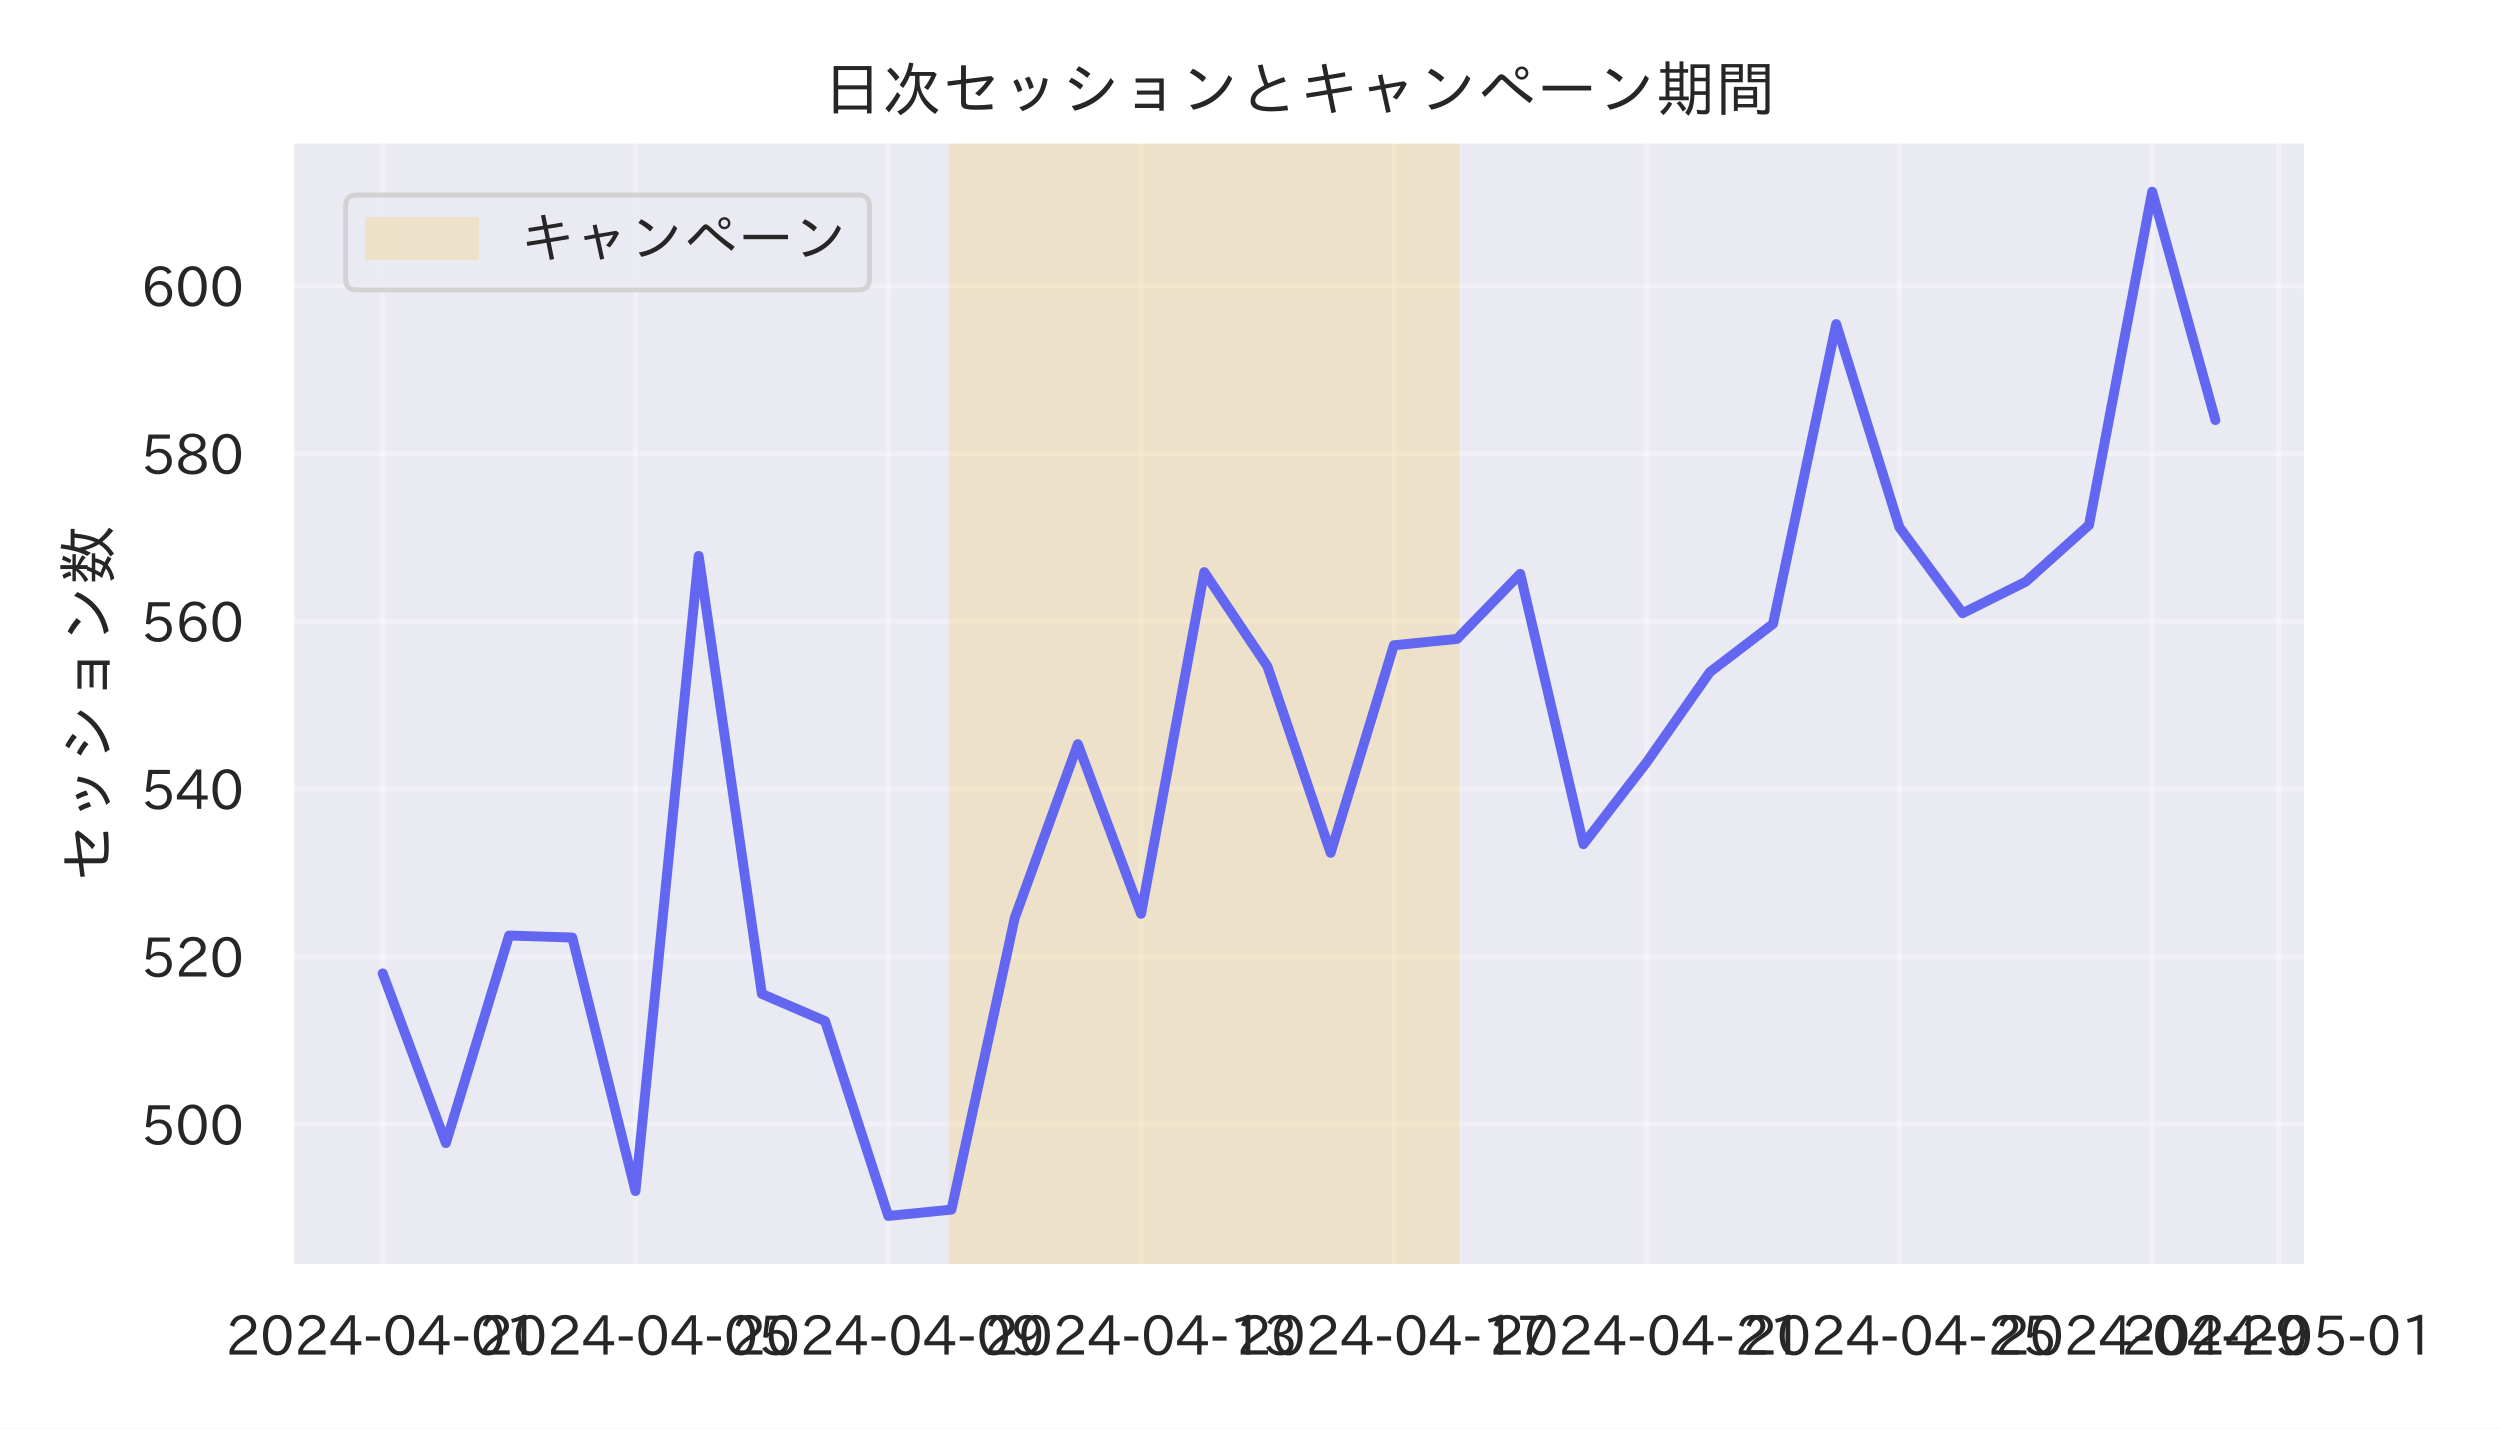
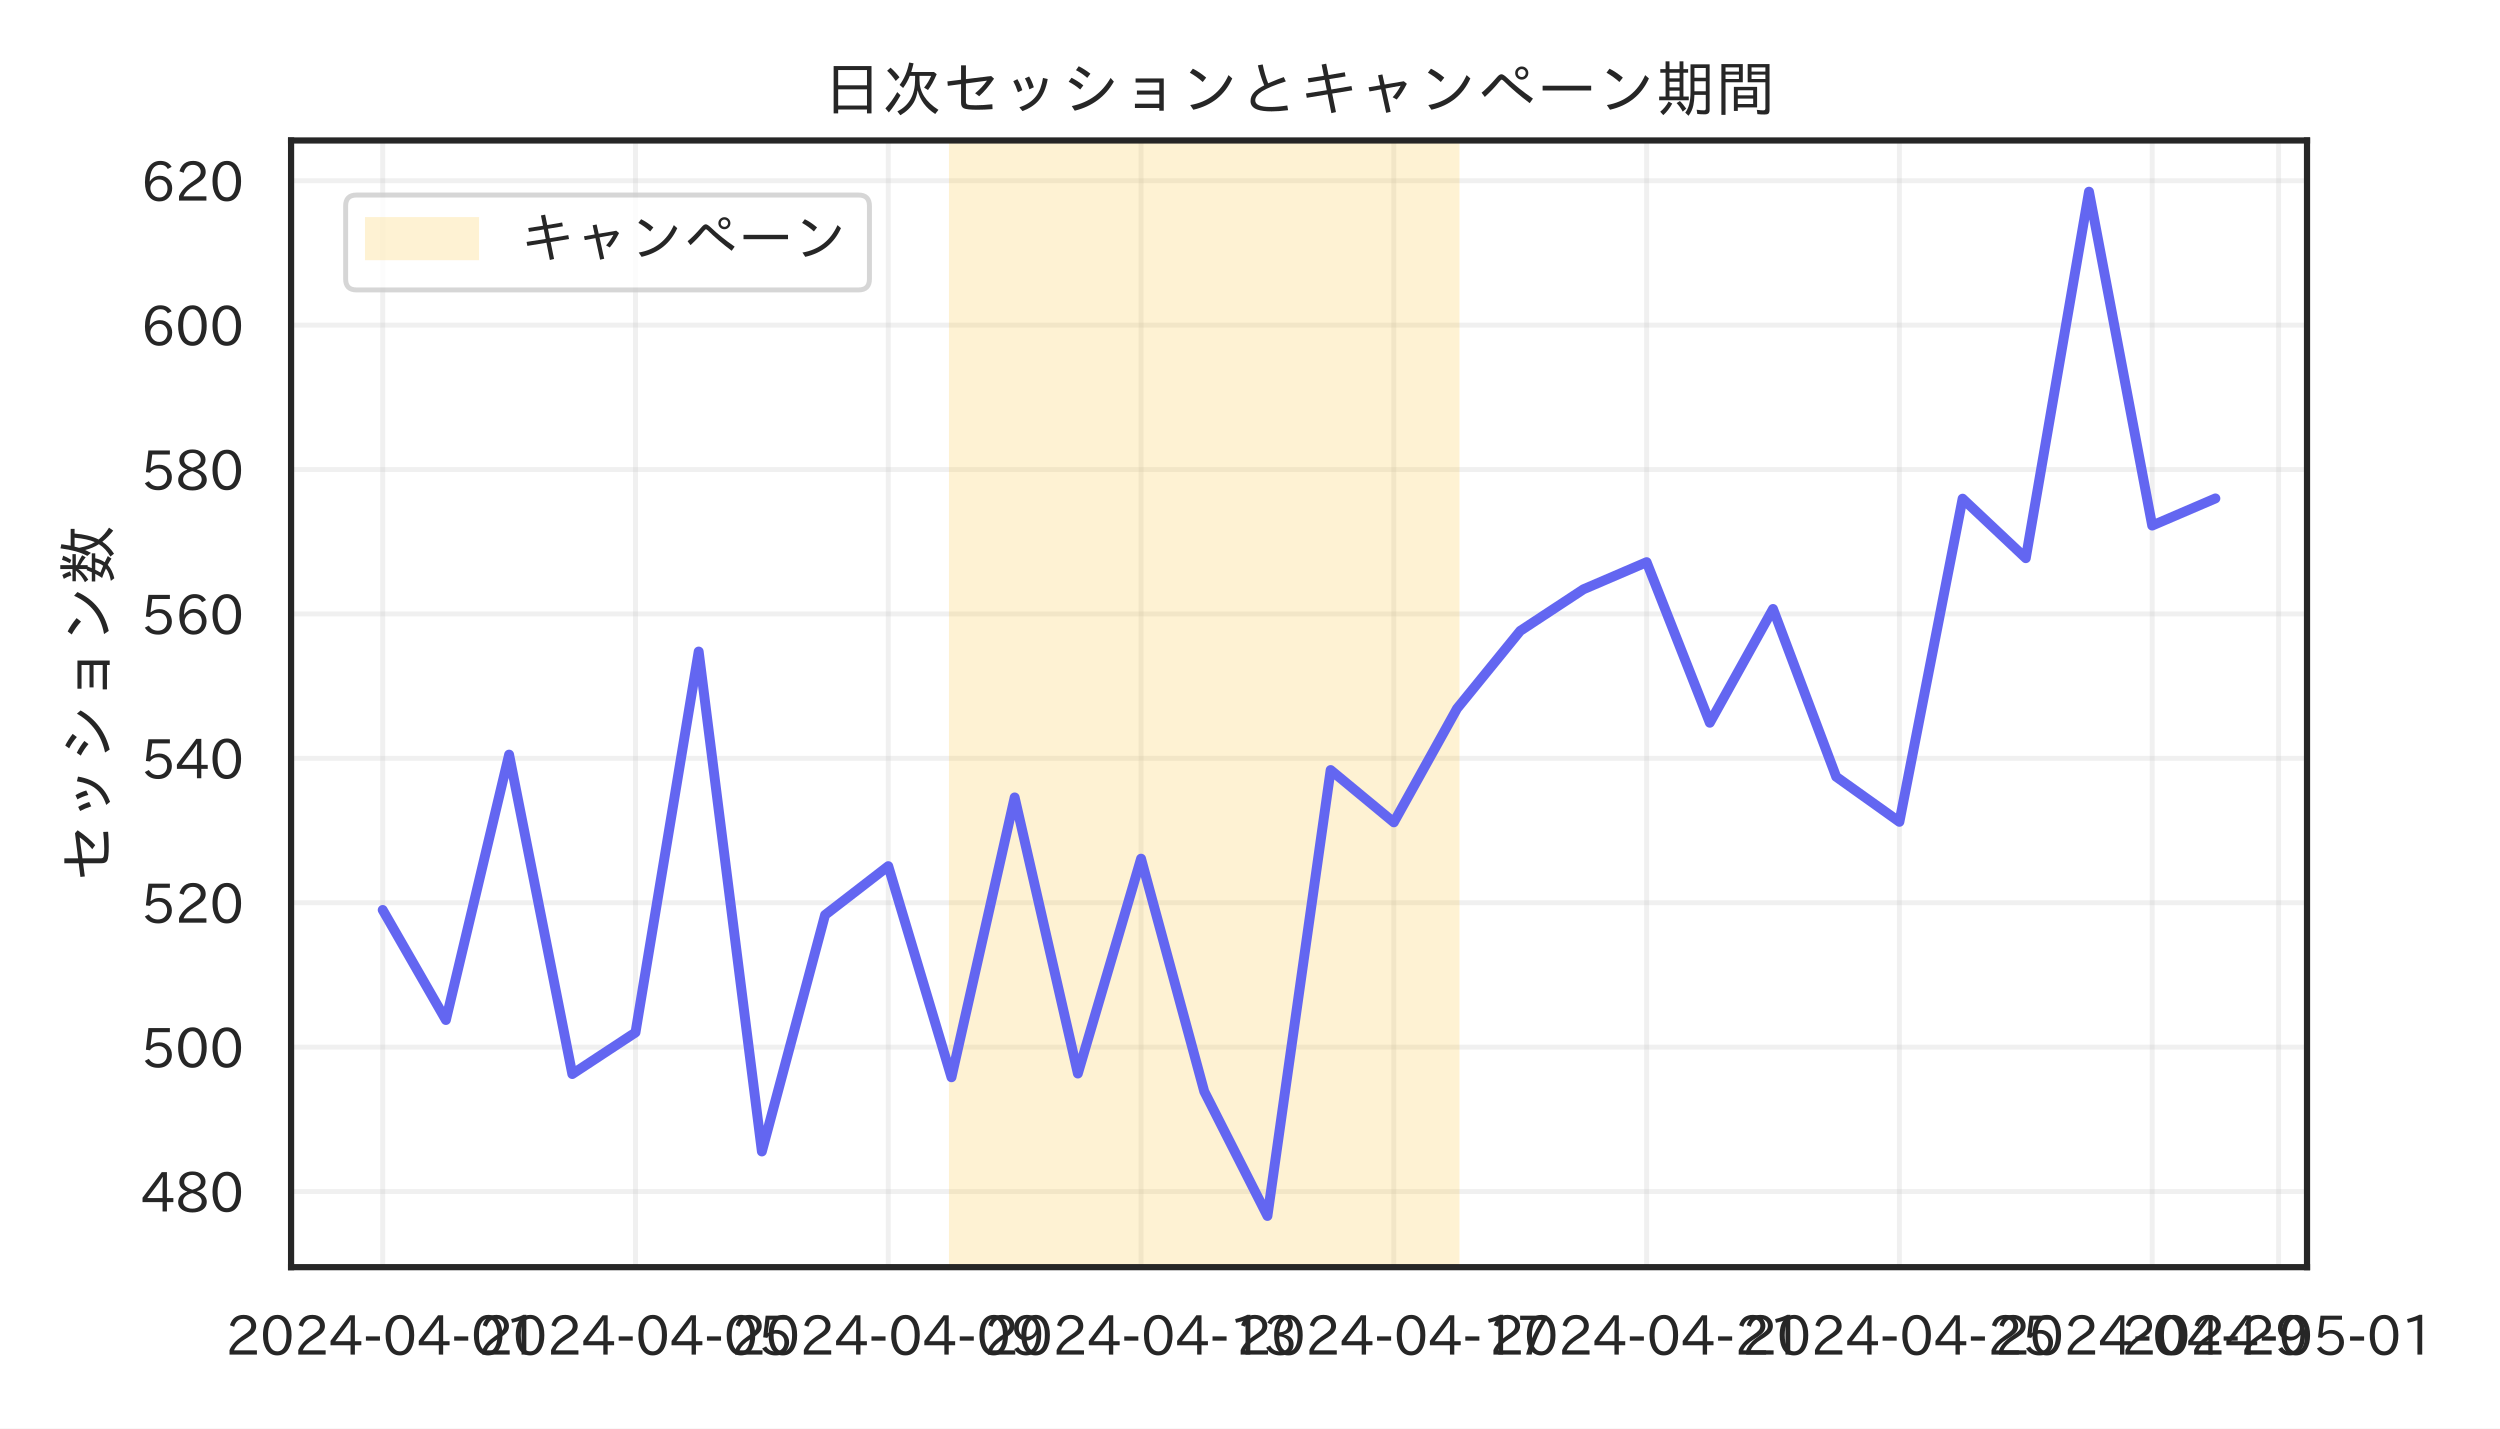
<svg xmlns="http://www.w3.org/2000/svg" xmlns:xlink="http://www.w3.org/1999/xlink" width="504pt" height="288pt" viewBox="0 0 504 288" version="1.1">
  <defs>
    <style type="text/css">*{stroke-linejoin: round; stroke-linecap: butt}</style>
  </defs>
  <g id="figure_1">
    <g id="patch_1">
      <path d="M 0 288  L 504 288  L 504 0  L 0 0  z " style="fill: #ffffff" />
    </g>
    <g id="axes_1">
      <g id="patch_2">
-         <path d="M 58.68 255.46  L 465.095 255.46  L 465.095 28.32  L 58.68 28.32  z " style="fill: #eaeaf2" />
+         <path d="M 58.68 255.46  L 465.095 255.46  L 465.095 28.32  L 58.68 28.32  z " style="fill: #ffffff" />
      </g>
      <g id="matplotlib.axis_1">
        <g id="xtick_1">
          <g id="line2d_1">
-             <path d="M 77.153 255.46  L 77.153 28.32  " clip-path="url(#pe6a8dda607)" style="fill: none; stroke: #ffffff; stroke-opacity: 0.3; stroke-linecap: round" />
+             <path d="M 77.153 255.46  L 77.153 28.32  " clip-path="url(#p4e626e25db)" style="fill: none; stroke: #cccccc; stroke-opacity: 0.3; stroke-linecap: round" />
          </g>
          <g id="text_1">
            <g style="fill: #262626" transform="translate(45.50263 273.1997) scale(0.11 -0.11)">
              <defs>
                <path id="IPAexGothic-32" d="M 3659 63  L 447 63  L 447 594  Q 825 1475 1894 2203  L 2072 2322  Q 2619 2697 2791 2906  Q 2988 3153 2988 3444  Q 2988 3772 2756 4003  Q 2500 4259 2084 4259  Q 1250 4259 991 3328  L 497 3506  Q 853 4725 2116 4725  Q 2806 4725 3216 4316  Q 3575 3947 3575 3425  Q 3575 3038 3344 2722  Q 3131 2416 2366 1938  L 2231 1856  Q 1256 1253 978 569  L 3659 569  L 3659 63  z " transform="scale(0.015625)" />
                <path id="IPAexGothic-30" d="M 2038 4725  Q 2881 4725 3334 3944  Q 3694 3325 3694 2344  Q 3694 1372 3334 741  Q 2888 -31 2016 -31  Q 1147 -31 700 741  Q 341 1372 341 2350  Q 341 3713 1000 4334  Q 1419 4725 2038 4725  z M 2016 4266  Q 1516 4266 1228 3759  Q 934 3247 934 2344  Q 934 1456 1222 947  Q 1513 447 2016 447  Q 2619 447 2909 1153  Q 3100 1622 3100 2375  Q 3100 3256 2806 3759  Q 2509 4266 2016 4266  z " transform="scale(0.015625)" />
                <path id="IPAexGothic-34" d="M 3813 1159  L 3059 1159  L 3059 63  L 2547 63  L 2547 1159  L 197 1159  L 197 1672  L 2456 4678  L 3059 4678  L 3059 1634  L 3813 1634  L 3813 1159  z M 2578 4109  L 2559 4109  Q 2278 3656 2003 3284  L 759 1634  L 2547 1634  L 2547 3144  Q 2547 3481 2578 4109  z " transform="scale(0.015625)" />
                <path id="IPAexGothic-2d" d="M 1969 1703  L 319 1703  L 319 2203  L 1969 2203  L 1969 1703  z " transform="scale(0.015625)" />
                <path id="IPAexGothic-31" d="M 2463 63  L 1900 63  L 1900 4103  Q 1372 3922 788 3797  L 684 4231  Q 1519 4441 2106 4731  L 2463 4731  L 2463 63  z " transform="scale(0.015625)" />
              </defs>
              <use xlink:href="#IPAexGothic-32" />
              <use xlink:href="#IPAexGothic-30" transform="translate(62.98828 0)" />
              <use xlink:href="#IPAexGothic-32" transform="translate(125.9766 0)" />
              <use xlink:href="#IPAexGothic-34" transform="translate(188.9648 0)" />
              <use xlink:href="#IPAexGothic-2d" transform="translate(251.9531 0)" />
              <use xlink:href="#IPAexGothic-30" transform="translate(287.7441 0)" />
              <use xlink:href="#IPAexGothic-34" transform="translate(350.7324 0)" />
              <use xlink:href="#IPAexGothic-2d" transform="translate(413.7207 0)" />
              <use xlink:href="#IPAexGothic-30" transform="translate(449.5117 0)" />
              <use xlink:href="#IPAexGothic-31" transform="translate(512.5 0)" />
            </g>
          </g>
        </g>
        <g id="xtick_2">
          <g id="line2d_2">
-             <path d="M 128.115 255.46  L 128.115 28.32  " clip-path="url(#pe6a8dda607)" style="fill: none; stroke: #ffffff; stroke-opacity: 0.3; stroke-linecap: round" />
+             <path d="M 128.115 255.46  L 128.115 28.32  " clip-path="url(#p4e626e25db)" style="fill: none; stroke: #cccccc; stroke-opacity: 0.3; stroke-linecap: round" />
          </g>
          <g id="text_2">
            <g style="fill: #262626" transform="translate(96.46376 273.1997) scale(0.11 -0.11)">
              <defs>
                <path id="IPAexGothic-35" d="M 1178 2603  Q 1634 2963 2172 2963  Q 2816 2963 3241 2528  Q 3638 2113 3638 1497  Q 3638 938 3297 513  Q 2869 -31 2031 -31  Q 959 -31 469 784  L 938 1028  Q 1309 434 2013 434  Q 2466 434 2769 716  Q 3081 1013 3081 1503  Q 3081 1966 2806 2241  Q 2519 2528 2056 2528  Q 1406 2528 1072 2028  L 591 2091  L 884 4634  L 3406 4634  L 3406 4153  L 1341 4153  L 1134 2603  L 1178 2603  z " transform="scale(0.015625)" />
              </defs>
              <use xlink:href="#IPAexGothic-32" />
              <use xlink:href="#IPAexGothic-30" transform="translate(62.98828 0)" />
              <use xlink:href="#IPAexGothic-32" transform="translate(125.9766 0)" />
              <use xlink:href="#IPAexGothic-34" transform="translate(188.9648 0)" />
              <use xlink:href="#IPAexGothic-2d" transform="translate(251.9531 0)" />
              <use xlink:href="#IPAexGothic-30" transform="translate(287.7441 0)" />
              <use xlink:href="#IPAexGothic-34" transform="translate(350.7324 0)" />
              <use xlink:href="#IPAexGothic-2d" transform="translate(413.7207 0)" />
              <use xlink:href="#IPAexGothic-30" transform="translate(449.5117 0)" />
              <use xlink:href="#IPAexGothic-35" transform="translate(512.5 0)" />
            </g>
          </g>
        </g>
        <g id="xtick_3">
          <g id="line2d_3">
-             <path d="M 179.076 255.46  L 179.076 28.32  " clip-path="url(#pe6a8dda607)" style="fill: none; stroke: #ffffff; stroke-opacity: 0.3; stroke-linecap: round" />
+             <path d="M 179.076 255.46  L 179.076 28.32  " clip-path="url(#p4e626e25db)" style="fill: none; stroke: #cccccc; stroke-opacity: 0.3; stroke-linecap: round" />
          </g>
          <g id="text_3">
            <g style="fill: #262626" transform="translate(147.4249 273.1997) scale(0.11 -0.11)">
              <defs>
                <path id="IPAexGothic-39" d="M 2984 2356  Q 2544 1716 1813 1716  Q 1253 1716 847 2056  Q 366 2459 366 3163  Q 366 3813 769 4266  Q 1181 4725 1869 4725  Q 2800 4725 3241 3950  Q 3559 3378 3559 2472  Q 3559 1250 3041 588  Q 2553 -31 1769 -31  Q 859 -31 391 703  L 853 953  Q 1156 428 1753 428  Q 2922 428 3009 2356  L 2984 2356  z M 1888 4278  Q 1450 4278 1172 3950  Q 922 3653 922 3200  Q 922 2741 1159 2478  Q 1434 2163 1906 2163  Q 2431 2163 2728 2572  Q 2925 2847 2925 3169  Q 2925 3553 2694 3863  Q 2375 4278 1888 4278  z " transform="scale(0.015625)" />
              </defs>
              <use xlink:href="#IPAexGothic-32" />
              <use xlink:href="#IPAexGothic-30" transform="translate(62.98828 0)" />
              <use xlink:href="#IPAexGothic-32" transform="translate(125.9766 0)" />
              <use xlink:href="#IPAexGothic-34" transform="translate(188.9648 0)" />
              <use xlink:href="#IPAexGothic-2d" transform="translate(251.9531 0)" />
              <use xlink:href="#IPAexGothic-30" transform="translate(287.7441 0)" />
              <use xlink:href="#IPAexGothic-34" transform="translate(350.7324 0)" />
              <use xlink:href="#IPAexGothic-2d" transform="translate(413.7207 0)" />
              <use xlink:href="#IPAexGothic-30" transform="translate(449.5117 0)" />
              <use xlink:href="#IPAexGothic-39" transform="translate(512.5 0)" />
            </g>
          </g>
        </g>
        <g id="xtick_4">
          <g id="line2d_4">
-             <path d="M 230.037 255.46  L 230.037 28.32  " clip-path="url(#pe6a8dda607)" style="fill: none; stroke: #ffffff; stroke-opacity: 0.3; stroke-linecap: round" />
+             <path d="M 230.037 255.46  L 230.037 28.32  " clip-path="url(#p4e626e25db)" style="fill: none; stroke: #cccccc; stroke-opacity: 0.3; stroke-linecap: round" />
          </g>
          <g id="text_4">
            <g style="fill: #262626" transform="translate(198.386 273.1997) scale(0.11 -0.11)">
              <defs>
                <path id="IPAexGothic-33" d="M 2381 2419  Q 3506 2216 3506 1278  Q 3506 716 3128 356  Q 2709 -31 1944 -31  Q 797 -31 288 881  L 756 1131  Q 1109 441 1938 441  Q 2425 441 2694 691  Q 2950 928 2950 1291  Q 2950 1719 2566 1978  Q 2216 2213 1644 2213  L 1363 2213  L 1363 2669  L 1656 2669  Q 2231 2669 2534 2888  Q 2859 3119 2859 3509  Q 2859 3934 2494 4138  Q 2259 4278 1931 4278  Q 1238 4278 903 3578  L 434 3803  Q 897 4725 1938 4725  Q 2597 4725 3006 4394  Q 3416 4069 3416 3534  Q 3416 3028 3019 2706  Q 2763 2500 2381 2444  L 2381 2419  z " transform="scale(0.015625)" />
              </defs>
              <use xlink:href="#IPAexGothic-32" />
              <use xlink:href="#IPAexGothic-30" transform="translate(62.98828 0)" />
              <use xlink:href="#IPAexGothic-32" transform="translate(125.9766 0)" />
              <use xlink:href="#IPAexGothic-34" transform="translate(188.9648 0)" />
              <use xlink:href="#IPAexGothic-2d" transform="translate(251.9531 0)" />
              <use xlink:href="#IPAexGothic-30" transform="translate(287.7441 0)" />
              <use xlink:href="#IPAexGothic-34" transform="translate(350.7324 0)" />
              <use xlink:href="#IPAexGothic-2d" transform="translate(413.7207 0)" />
              <use xlink:href="#IPAexGothic-31" transform="translate(449.5117 0)" />
              <use xlink:href="#IPAexGothic-33" transform="translate(512.5 0)" />
            </g>
          </g>
        </g>
        <g id="xtick_5">
          <g id="line2d_5">
-             <path d="M 280.998 255.46  L 280.998 28.32  " clip-path="url(#pe6a8dda607)" style="fill: none; stroke: #ffffff; stroke-opacity: 0.3; stroke-linecap: round" />
+             <path d="M 280.998 255.46  L 280.998 28.32  " clip-path="url(#p4e626e25db)" style="fill: none; stroke: #cccccc; stroke-opacity: 0.3; stroke-linecap: round" />
          </g>
          <g id="text_5">
            <g style="fill: #262626" transform="translate(249.3472 273.1997) scale(0.11 -0.11)">
              <defs>
                <path id="IPAexGothic-37" d="M 3597 4263  Q 2238 2106 1778 63  L 1131 63  Q 1581 1834 2950 4128  L 428 4128  L 428 4634  L 3597 4634  L 3597 4263  z " transform="scale(0.015625)" />
              </defs>
              <use xlink:href="#IPAexGothic-32" />
              <use xlink:href="#IPAexGothic-30" transform="translate(62.98828 0)" />
              <use xlink:href="#IPAexGothic-32" transform="translate(125.9766 0)" />
              <use xlink:href="#IPAexGothic-34" transform="translate(188.9648 0)" />
              <use xlink:href="#IPAexGothic-2d" transform="translate(251.9531 0)" />
              <use xlink:href="#IPAexGothic-30" transform="translate(287.7441 0)" />
              <use xlink:href="#IPAexGothic-34" transform="translate(350.7324 0)" />
              <use xlink:href="#IPAexGothic-2d" transform="translate(413.7207 0)" />
              <use xlink:href="#IPAexGothic-31" transform="translate(449.5117 0)" />
              <use xlink:href="#IPAexGothic-37" transform="translate(512.5 0)" />
            </g>
          </g>
        </g>
        <g id="xtick_6">
          <g id="line2d_6">
-             <path d="M 331.959 255.46  L 331.959 28.32  " clip-path="url(#pe6a8dda607)" style="fill: none; stroke: #ffffff; stroke-opacity: 0.3; stroke-linecap: round" />
+             <path d="M 331.959 255.46  L 331.959 28.32  " clip-path="url(#p4e626e25db)" style="fill: none; stroke: #cccccc; stroke-opacity: 0.3; stroke-linecap: round" />
          </g>
          <g id="text_6">
            <g style="fill: #262626" transform="translate(300.3083 273.1997) scale(0.11 -0.11)">
              <use xlink:href="#IPAexGothic-32" />
              <use xlink:href="#IPAexGothic-30" transform="translate(62.98828 0)" />
              <use xlink:href="#IPAexGothic-32" transform="translate(125.9766 0)" />
              <use xlink:href="#IPAexGothic-34" transform="translate(188.9648 0)" />
              <use xlink:href="#IPAexGothic-2d" transform="translate(251.9531 0)" />
              <use xlink:href="#IPAexGothic-30" transform="translate(287.7441 0)" />
              <use xlink:href="#IPAexGothic-34" transform="translate(350.7324 0)" />
              <use xlink:href="#IPAexGothic-2d" transform="translate(413.7207 0)" />
              <use xlink:href="#IPAexGothic-32" transform="translate(449.5117 0)" />
              <use xlink:href="#IPAexGothic-31" transform="translate(512.5 0)" />
            </g>
          </g>
        </g>
        <g id="xtick_7">
          <g id="line2d_7">
-             <path d="M 382.92 255.46  L 382.92 28.32  " clip-path="url(#pe6a8dda607)" style="fill: none; stroke: #ffffff; stroke-opacity: 0.3; stroke-linecap: round" />
+             <path d="M 382.92 255.46  L 382.92 28.32  " clip-path="url(#p4e626e25db)" style="fill: none; stroke: #cccccc; stroke-opacity: 0.3; stroke-linecap: round" />
          </g>
          <g id="text_7">
            <g style="fill: #262626" transform="translate(351.2694 273.1997) scale(0.11 -0.11)">
              <use xlink:href="#IPAexGothic-32" />
              <use xlink:href="#IPAexGothic-30" transform="translate(62.98828 0)" />
              <use xlink:href="#IPAexGothic-32" transform="translate(125.9766 0)" />
              <use xlink:href="#IPAexGothic-34" transform="translate(188.9648 0)" />
              <use xlink:href="#IPAexGothic-2d" transform="translate(251.9531 0)" />
              <use xlink:href="#IPAexGothic-30" transform="translate(287.7441 0)" />
              <use xlink:href="#IPAexGothic-34" transform="translate(350.7324 0)" />
              <use xlink:href="#IPAexGothic-2d" transform="translate(413.7207 0)" />
              <use xlink:href="#IPAexGothic-32" transform="translate(449.5117 0)" />
              <use xlink:href="#IPAexGothic-35" transform="translate(512.5 0)" />
            </g>
          </g>
        </g>
        <g id="xtick_8">
          <g id="line2d_8">
-             <path d="M 433.881 255.46  L 433.881 28.32  " clip-path="url(#pe6a8dda607)" style="fill: none; stroke: #ffffff; stroke-opacity: 0.3; stroke-linecap: round" />
+             <path d="M 433.881 255.46  L 433.881 28.32  " clip-path="url(#p4e626e25db)" style="fill: none; stroke: #cccccc; stroke-opacity: 0.3; stroke-linecap: round" />
          </g>
          <g id="text_8">
            <g style="fill: #262626" transform="translate(402.2306 273.1997) scale(0.11 -0.11)">
              <use xlink:href="#IPAexGothic-32" />
              <use xlink:href="#IPAexGothic-30" transform="translate(62.98828 0)" />
              <use xlink:href="#IPAexGothic-32" transform="translate(125.9766 0)" />
              <use xlink:href="#IPAexGothic-34" transform="translate(188.9648 0)" />
              <use xlink:href="#IPAexGothic-2d" transform="translate(251.9531 0)" />
              <use xlink:href="#IPAexGothic-30" transform="translate(287.7441 0)" />
              <use xlink:href="#IPAexGothic-34" transform="translate(350.7324 0)" />
              <use xlink:href="#IPAexGothic-2d" transform="translate(413.7207 0)" />
              <use xlink:href="#IPAexGothic-32" transform="translate(449.5117 0)" />
              <use xlink:href="#IPAexGothic-39" transform="translate(512.5 0)" />
            </g>
          </g>
        </g>
        <g id="xtick_9">
          <g id="line2d_9">
-             <path d="M 459.362 255.46  L 459.362 28.32  " clip-path="url(#pe6a8dda607)" style="fill: none; stroke: #ffffff; stroke-opacity: 0.3; stroke-linecap: round" />
+             <path d="M 459.362 255.46  L 459.362 28.32  " clip-path="url(#p4e626e25db)" style="fill: none; stroke: #cccccc; stroke-opacity: 0.3; stroke-linecap: round" />
          </g>
          <g id="text_9">
            <g style="fill: #262626" transform="translate(427.7111 273.1997) scale(0.11 -0.11)">
              <use xlink:href="#IPAexGothic-32" />
              <use xlink:href="#IPAexGothic-30" transform="translate(62.98828 0)" />
              <use xlink:href="#IPAexGothic-32" transform="translate(125.9766 0)" />
              <use xlink:href="#IPAexGothic-34" transform="translate(188.9648 0)" />
              <use xlink:href="#IPAexGothic-2d" transform="translate(251.9531 0)" />
              <use xlink:href="#IPAexGothic-30" transform="translate(287.7441 0)" />
              <use xlink:href="#IPAexGothic-35" transform="translate(350.7324 0)" />
              <use xlink:href="#IPAexGothic-2d" transform="translate(413.7207 0)" />
              <use xlink:href="#IPAexGothic-30" transform="translate(449.5117 0)" />
              <use xlink:href="#IPAexGothic-31" transform="translate(512.5 0)" />
            </g>
          </g>
        </g>
      </g>
      <g id="matplotlib.axis_2">
        <g id="ytick_1">
          <g id="line2d_10">
-             <path d="M 58.68 226.66  L 465.095 226.66  " clip-path="url(#pe6a8dda607)" style="fill: none; stroke: #ffffff; stroke-opacity: 0.3; stroke-linecap: round" />
+             <path d="M 58.68 240.217  L 465.095 240.217  " clip-path="url(#p4e626e25db)" style="fill: none; stroke: #cccccc; stroke-opacity: 0.3; stroke-linecap: round" />
          </g>
          <g id="text_10">
-             <g style="fill: #262626" transform="translate(28.39516 230.7801) scale(0.11 -0.11)">
-               <use xlink:href="#IPAexGothic-35" />
-               <use xlink:href="#IPAexGothic-30" transform="translate(62.98828 0)" />
+             <g style="fill: #262626" transform="translate(28.39516 244.3365) scale(0.11 -0.11)">
+               <defs>
+                 <path id="IPAexGothic-38" d="M 2541 2425  Q 3700 2031 3700 1197  Q 3700 541 3100 197  Q 2663 -56 2016 -56  Q 1366 -56 928 197  Q 347 531 347 1178  Q 347 1988 1409 2381  L 1409 2400  Q 481 2734 481 3509  Q 481 4100 981 4456  Q 1406 4756 2019 4756  Q 2703 4756 3131 4403  Q 3553 4069 3553 3566  Q 3553 2706 2541 2444  L 2541 2425  z M 2022 2625  Q 2997 2856 2997 3528  Q 2997 3916 2675 4150  Q 2413 4347 2016 4347  Q 1606 4347 1331 4128  Q 1050 3897 1050 3522  Q 1050 3150 1350 2925  Q 1494 2809 1722 2722  Q 1984 2616 2022 2625  z M 1978 2209  Q 922 1931 922 1216  Q 922 775 1313 556  Q 1606 391 2009 391  Q 2575 391 2881 697  Q 3106 922 3106 1250  Q 3106 1594 2794 1850  Q 2609 1994 2350 2100  Q 2047 2222 1978 2209  z " transform="scale(0.015625)" />
+               </defs>
+               <use xlink:href="#IPAexGothic-34" />
+               <use xlink:href="#IPAexGothic-38" transform="translate(62.98828 0)" />
              <use xlink:href="#IPAexGothic-30" transform="translate(125.9766 0)" />
            </g>
          </g>
        </g>
        <g id="ytick_2">
          <g id="line2d_11">
-             <path d="M 58.68 192.857  L 465.095 192.857  " clip-path="url(#pe6a8dda607)" style="fill: none; stroke: #ffffff; stroke-opacity: 0.3; stroke-linecap: round" />
+             <path d="M 58.68 211.105  L 465.095 211.105  " clip-path="url(#p4e626e25db)" style="fill: none; stroke: #cccccc; stroke-opacity: 0.3; stroke-linecap: round" />
          </g>
          <g id="text_11">
-             <g style="fill: #262626" transform="translate(28.39516 196.9769) scale(0.11 -0.11)">
+             <g style="fill: #262626" transform="translate(28.39516 215.225) scale(0.11 -0.11)">
+               <use xlink:href="#IPAexGothic-35" />
+               <use xlink:href="#IPAexGothic-30" transform="translate(62.98828 0)" />
+               <use xlink:href="#IPAexGothic-30" transform="translate(125.9766 0)" />
+             </g>
+           </g>
+         </g>
+         <g id="ytick_3">
+           <g id="line2d_12">
+             <path d="M 58.68 181.994  L 465.095 181.994  " clip-path="url(#p4e626e25db)" style="fill: none; stroke: #cccccc; stroke-opacity: 0.3; stroke-linecap: round" />
+           </g>
+           <g id="text_12">
+             <g style="fill: #262626" transform="translate(28.39516 186.1135) scale(0.11 -0.11)">
              <use xlink:href="#IPAexGothic-35" />
              <use xlink:href="#IPAexGothic-32" transform="translate(62.98828 0)" />
              <use xlink:href="#IPAexGothic-30" transform="translate(125.9766 0)" />
            </g>
          </g>
        </g>
-         <g id="ytick_3">
-           <g id="line2d_12">
-             <path d="M 58.68 159.054  L 465.095 159.054  " clip-path="url(#pe6a8dda607)" style="fill: none; stroke: #ffffff; stroke-opacity: 0.3; stroke-linecap: round" />
-           </g>
-           <g id="text_12">
-             <g style="fill: #262626" transform="translate(28.39516 163.1737) scale(0.11 -0.11)">
+         <g id="ytick_4">
+           <g id="line2d_13">
+             <path d="M 58.68 152.882  L 465.095 152.882  " clip-path="url(#p4e626e25db)" style="fill: none; stroke: #cccccc; stroke-opacity: 0.3; stroke-linecap: round" />
+           </g>
+           <g id="text_13">
+             <g style="fill: #262626" transform="translate(28.39516 157.0019) scale(0.11 -0.11)">
              <use xlink:href="#IPAexGothic-35" />
              <use xlink:href="#IPAexGothic-34" transform="translate(62.98828 0)" />
              <use xlink:href="#IPAexGothic-30" transform="translate(125.9766 0)" />
            </g>
          </g>
        </g>
-         <g id="ytick_4">
-           <g id="line2d_13">
-             <path d="M 58.68 125.251  L 465.095 125.251  " clip-path="url(#pe6a8dda607)" style="fill: none; stroke: #ffffff; stroke-opacity: 0.3; stroke-linecap: round" />
-           </g>
-           <g id="text_13">
-             <g style="fill: #262626" transform="translate(28.39516 129.3705) scale(0.11 -0.11)">
+         <g id="ytick_5">
+           <g id="line2d_14">
+             <path d="M 58.68 123.771  L 465.095 123.771  " clip-path="url(#p4e626e25db)" style="fill: none; stroke: #cccccc; stroke-opacity: 0.3; stroke-linecap: round" />
+           </g>
+           <g id="text_14">
+             <g style="fill: #262626" transform="translate(28.39516 127.8904) scale(0.11 -0.11)">
              <defs>
                <path id="IPAexGothic-36" d="M 1056 2328  Q 1509 2981 2234 2981  Q 2906 2981 3316 2513  Q 3675 2106 3675 1522  Q 3675 884 3272 434  Q 2853 -31 2178 -31  Q 1375 -31 922 581  Q 481 1178 481 2228  Q 481 3425 1013 4109  Q 1494 4725 2272 4725  Q 3191 4725 3609 4025  L 3150 3775  Q 2894 4266 2300 4266  Q 1119 4266 1031 2328  L 1056 2328  z M 2141 2547  Q 1684 2547 1384 2206  Q 1116 1900 1116 1541  Q 1116 1156 1353 844  Q 1672 428 2159 428  Q 2669 428 2941 844  Q 3125 1128 3125 1503  Q 3125 1944 2881 2228  Q 2600 2547 2141 2547  z " transform="scale(0.015625)" />
              </defs>
              <use xlink:href="#IPAexGothic-35" />
              <use xlink:href="#IPAexGothic-36" transform="translate(62.98828 0)" />
              <use xlink:href="#IPAexGothic-30" transform="translate(125.9766 0)" />
            </g>
          </g>
        </g>
-         <g id="ytick_5">
-           <g id="line2d_14">
-             <path d="M 58.68 91.447  L 465.095 91.447  " clip-path="url(#pe6a8dda607)" style="fill: none; stroke: #ffffff; stroke-opacity: 0.3; stroke-linecap: round" />
-           </g>
-           <g id="text_14">
-             <g style="fill: #262626" transform="translate(28.39516 95.56731) scale(0.11 -0.11)">
-               <defs>
-                 <path id="IPAexGothic-38" d="M 2541 2425  Q 3700 2031 3700 1197  Q 3700 541 3100 197  Q 2663 -56 2016 -56  Q 1366 -56 928 197  Q 347 531 347 1178  Q 347 1988 1409 2381  L 1409 2400  Q 481 2734 481 3509  Q 481 4100 981 4456  Q 1406 4756 2019 4756  Q 2703 4756 3131 4403  Q 3553 4069 3553 3566  Q 3553 2706 2541 2444  L 2541 2425  z M 2022 2625  Q 2997 2856 2997 3528  Q 2997 3916 2675 4150  Q 2413 4347 2016 4347  Q 1606 4347 1331 4128  Q 1050 3897 1050 3522  Q 1050 3150 1350 2925  Q 1494 2809 1722 2722  Q 1984 2616 2022 2625  z M 1978 2209  Q 922 1931 922 1216  Q 922 775 1313 556  Q 1606 391 2009 391  Q 2575 391 2881 697  Q 3106 922 3106 1250  Q 3106 1594 2794 1850  Q 2609 1994 2350 2100  Q 2047 2222 1978 2209  z " transform="scale(0.015625)" />
-               </defs>
+         <g id="ytick_6">
+           <g id="line2d_15">
+             <path d="M 58.68 94.659  L 465.095 94.659  " clip-path="url(#p4e626e25db)" style="fill: none; stroke: #cccccc; stroke-opacity: 0.3; stroke-linecap: round" />
+           </g>
+           <g id="text_15">
+             <g style="fill: #262626" transform="translate(28.39516 98.77894) scale(0.11 -0.11)">
              <use xlink:href="#IPAexGothic-35" />
              <use xlink:href="#IPAexGothic-38" transform="translate(62.98828 0)" />
              <use xlink:href="#IPAexGothic-30" transform="translate(125.9766 0)" />
            </g>
          </g>
        </g>
-         <g id="ytick_6">
-           <g id="line2d_15">
-             <path d="M 58.68 57.644  L 465.095 57.644  " clip-path="url(#pe6a8dda607)" style="fill: none; stroke: #ffffff; stroke-opacity: 0.3; stroke-linecap: round" />
-           </g>
-           <g id="text_15">
-             <g style="fill: #262626" transform="translate(28.39516 61.76412) scale(0.11 -0.11)">
+         <g id="ytick_7">
+           <g id="line2d_16">
+             <path d="M 58.68 65.548  L 465.095 65.548  " clip-path="url(#p4e626e25db)" style="fill: none; stroke: #cccccc; stroke-opacity: 0.3; stroke-linecap: round" />
+           </g>
+           <g id="text_16">
+             <g style="fill: #262626" transform="translate(28.39516 69.66743) scale(0.11 -0.11)">
              <use xlink:href="#IPAexGothic-36" />
              <use xlink:href="#IPAexGothic-30" transform="translate(62.98828 0)" />
              <use xlink:href="#IPAexGothic-30" transform="translate(125.9766 0)" />
            </g>
          </g>
        </g>
-         <g id="text_16">
+         <g id="ytick_8">
+           <g id="line2d_17">
+             <path d="M 58.68 36.436  L 465.095 36.436  " clip-path="url(#p4e626e25db)" style="fill: none; stroke: #cccccc; stroke-opacity: 0.3; stroke-linecap: round" />
+           </g>
+           <g id="text_17">
+             <g style="fill: #262626" transform="translate(28.39516 40.55593) scale(0.11 -0.11)">
+               <use xlink:href="#IPAexGothic-36" />
+               <use xlink:href="#IPAexGothic-32" transform="translate(62.98828 0)" />
+               <use xlink:href="#IPAexGothic-30" transform="translate(125.9766 0)" />
+             </g>
+           </g>
+         </g>
+         <g id="text_18">
          <g style="fill: #262626" transform="translate(22.11516 177.89) rotate(-90) scale(0.12 -0.12)">
            <defs>
              <path id="IPAexGothic-30bb" d="M 2059 4878  L 2584 4878  L 2584 3397  L 5291 3731  L 5606 3444  Q 4838 2313 4006 1556  L 3569 1875  Q 4297 2459 4844 3231  L 2584 2931  L 2584 978  Q 2584 734 2738 669  Q 2922 584 3616 584  Q 4419 584 5425 697  L 5444 172  Q 4563 103 3844 103  Q 2678 103 2359 256  Q 2059 403 2059 863  L 2059 2859  L 638 2675  L 588 3150  L 2059 3334  L 2059 4878  z " transform="scale(0.015625)" />
              <path id="IPAexGothic-30c3" d="M 1775 1984  Q 1553 2666 1275 3175  L 1716 3391  Q 2034 2866 2247 2209  L 1775 1984  z M 3003 2297  Q 2813 2978 2522 3469  L 2978 3681  Q 3291 3166 3484 2522  L 3003 2297  z M 1928 372  Q 3094 744 3731 1569  Q 4275 2263 4469 3525  L 4975 3406  Q 4734 1975 4016 1119  Q 3406 391 2266 -44  L 1928 372  z " transform="scale(0.015625)" />
              <path id="IPAexGothic-30b7" d="M 2828 3531  Q 2219 4056 1613 4359  L 1913 4781  Q 2503 4491 3169 3981  L 2828 3531  z M 1163 500  Q 3944 1094 5338 3525  L 5688 3128  Q 4297 700 1484 0  L 1163 500  z M 2072 2278  Q 1466 2800 831 3109  L 1131 3541  Q 1806 3213 2406 2725  L 2072 2278  z " transform="scale(0.015625)" />
              <path id="IPAexGothic-30e7" d="M 1625 3469  L 4653 3469  L 4653 0  L 4172 0  L 4172 294  L 1553 294  L 1553 753  L 4172 753  L 4172 1734  L 1766 1734  L 1766 2169  L 4172 2169  L 4172 3028  L 1625 3028  L 1625 3469  z " transform="scale(0.015625)" />
              <path id="IPAexGothic-30f3" d="M 2444 3084  Q 1816 3656 1056 4084  L 1381 4519  Q 2063 4191 2816 3559  L 2444 3084  z M 1100 609  Q 3984 1106 5216 3828  L 5619 3469  Q 4413 794 1434 103  L 1100 609  z " transform="scale(0.015625)" />
              <path id="IPAexGothic-6570" d="M 2847 1553  Q 2741 1006 2425 534  Q 2625 441 3091 203  L 2809 -188  Q 2541 0 2144 209  Q 1569 -291 703 -500  L 422 -125  Q 1263 19 1747 406  Q 1222 650 734 816  Q 975 1172 1147 1503  L 1172 1553  L 359 1553  L 359 1925  L 1344 1925  Q 1406 2066 1569 2475  L 1691 2450  L 1691 3372  Q 1250 2738 550 2303  L 275 2663  Q 1019 3013 1528 3641  L 378 3641  L 378 4006  L 1691 4006  L 1691 5313  L 2113 5313  L 2113 4006  L 3297 4006  L 3297 3641  L 2113 3641  L 2113 3513  Q 2659 3291 3175 2963  L 2956 2584  Q 2553 2922 2113 3159  L 2113 2372  L 1966 2372  Q 1928 2288 1872 2141  Q 1806 1975 1784 1925  L 3378 1925  L 3378 1553  L 2847 1553  z M 2419 1553  L 1613 1553  Q 1478 1269 1313 997  Q 1559 909 2047 703  Q 2313 1047 2419 1553  z M 4363 1163  Q 3953 1781 3738 2638  Q 3575 2281 3428 2016  L 3103 2406  Q 3675 3444 3916 5291  L 4363 5200  Q 4284 4666 4197 4197  L 6009 4197  L 6009 3775  L 5503 3775  Q 5397 2275 4869 1191  Q 5419 503 6144 75  L 5822 -378  Q 5188 106 4631 788  Q 4113 34 3341 -463  L 3031 -78  Q 3888 406 4363 1163  z M 4588 1594  Q 4938 2388 5059 3775  L 4100 3775  Q 4041 3519 3972 3288  Q 3981 3250 3991 3194  Q 4175 2256 4588 1594  z M 1003 4116  Q 878 4544 638 4934  L 1053 5094  Q 1247 4788 1438 4269  L 1003 4116  z M 2316 4269  Q 2550 4688 2688 5131  L 3128 4997  Q 2966 4588 2675 4128  L 2316 4269  z " transform="scale(0.015625)" />
            </defs>
            <use xlink:href="#IPAexGothic-30bb" />
            <use xlink:href="#IPAexGothic-30c3" transform="translate(100 0)" />
            <use xlink:href="#IPAexGothic-30b7" transform="translate(200 0)" />
            <use xlink:href="#IPAexGothic-30e7" transform="translate(300 0)" />
            <use xlink:href="#IPAexGothic-30f3" transform="translate(400 0)" />
            <use xlink:href="#IPAexGothic-6570" transform="translate(500 0)" />
          </g>
        </g>
      </g>
      <g id="patch_3">
-         <path d="M 191.816 255.46  L 293.738 255.46  L 293.738 28.32  L 191.816 28.32  z " clip-path="url(#pe6a8dda607)" style="fill: #fbbf24; opacity: 0.2; stroke: #fbbf24; stroke-linejoin: miter" />
-       </g>
-       <g id="line2d_16">
-         <path d="M 77.153 196.237  L 89.894 230.449  L 102.634 188.603  L 115.374 189.01  L 128.115 240.123  L 140.855 112.079  L 153.595 200.375  L 166.335 205.854  L 179.076 245.135  L 191.816 243.853  L 204.556 185.106  L 217.297 150.02  L 230.037 184.231  L 242.777 115.343  L 255.517 134.343  L 268.258 171.934  L 280.998 130.088  L 293.738 128.806  L 306.479 115.693  L 319.219 170.186  L 331.959 153.692  L 344.699 135.508  L 357.44 125.775  L 370.18 65.337  L 382.92 106.309  L 395.66 123.619  L 408.401 117.266  L 421.141 105.843  L 433.881 38.645  L 446.622 84.687  " clip-path="url(#pe6a8dda607)" style="fill: none; stroke: #6366f1; stroke-width: 2; stroke-linecap: round" />
+         <path d="M 191.816 255.46  L 293.738 255.46  L 293.738 28.32  L 191.816 28.32  z " clip-path="url(#p4e626e25db)" style="fill: #fbbf24; opacity: 0.2; stroke: #fbbf24; stroke-linejoin: miter" />
+       </g>
+       <g id="line2d_18">
+         <path d="M 77.153 183.449  L 89.894 205.634  L 102.634 152.129  L 115.374 216.526  L 128.115 208.144  L 140.855 131.35  L 153.595 232.136  L 166.335 184.453  L 179.076 174.615  L 191.816 217.178  L 204.556 160.762  L 217.297 216.425  L 230.037 173.11  L 242.777 220.039  L 255.517 245.135  L 268.258 155.241  L 280.998 165.782  L 293.738 142.844  L 306.479 127.184  L 319.219 118.802  L 331.959 113.331  L 344.699 145.705  L 357.44 122.767  L 370.18 156.596  L 382.92 165.681  L 395.66 100.532  L 408.401 112.528  L 421.141 38.645  L 433.881 105.952  L 446.622 100.481  " clip-path="url(#p4e626e25db)" style="fill: none; stroke: #6366f1; stroke-width: 2; stroke-linecap: round" />
      </g>
      <g id="patch_4">
-         <path d="M 58.68 255.46  L 58.68 28.32  " style="fill: none; stroke: #ffffff; stroke-width: 1.25; stroke-linejoin: miter; stroke-linecap: square" />
+         <path d="M 58.68 255.46  L 58.68 28.32  " style="fill: none; stroke: #262626; stroke-width: 1.25; stroke-linejoin: miter; stroke-linecap: square" />
      </g>
      <g id="patch_5">
-         <path d="M 465.095 255.46  L 465.095 28.32  " style="fill: none; stroke: #ffffff; stroke-width: 1.25; stroke-linejoin: miter; stroke-linecap: square" />
+         <path d="M 465.095 255.46  L 465.095 28.32  " style="fill: none; stroke: #262626; stroke-width: 1.25; stroke-linejoin: miter; stroke-linecap: square" />
      </g>
      <g id="patch_6">
-         <path d="M 58.68 255.46  L 465.095 255.46  " style="fill: none; stroke: #ffffff; stroke-width: 1.25; stroke-linejoin: miter; stroke-linecap: square" />
+         <path d="M 58.68 255.46  L 465.095 255.46  " style="fill: none; stroke: #262626; stroke-width: 1.25; stroke-linejoin: miter; stroke-linecap: square" />
      </g>
      <g id="patch_7">
-         <path d="M 58.68 28.32  L 465.095 28.32  " style="fill: none; stroke: #ffffff; stroke-width: 1.25; stroke-linejoin: miter; stroke-linecap: square" />
-       </g>
-       <g id="text_17">
+         <path d="M 58.68 28.32  L 465.095 28.32  " style="fill: none; stroke: #262626; stroke-width: 1.25; stroke-linejoin: miter; stroke-linecap: square" />
+       </g>
+       <g id="text_19">
        <g style="fill: #262626" transform="translate(165.8875 22.32) scale(0.12 -0.12)">
          <defs>
            <path id="IPAexGothic-65e5" d="M 5231 4800  L 5231 -288  L 4744 -288  L 4744 128  L 1647 128  L 1647 -288  L 1159 -288  L 1159 4800  L 5231 4800  z M 1647 4372  L 1647 2731  L 4744 2731  L 4744 4372  L 1647 4372  z M 1647 2297  L 1647 556  L 4744 556  L 4744 2297  L 1647 2297  z " transform="scale(0.015625)" />
            <path id="IPAexGothic-6b21" d="M 3519 3750  L 2950 3750  Q 2678 3041 2231 2444  L 1853 2772  Q 2600 3756 2878 5184  L 3353 5094  Q 3241 4603 3103 4166  L 5541 4166  L 5841 3928  Q 5406 2903 4906 2222  L 4484 2481  Q 4963 3072 5247 3750  L 3994 3750  L 3994 3263  Q 3994 1384 6028 91  L 5681 -353  Q 4166 622 3794 2194  Q 3669 1413 3391 922  Q 2903 72 1931 -488  L 1613 -72  Q 3519 888 3519 3359  L 3519 3750  z M 1438 3200  Q 959 3884 509 4294  L 881 4628  Q 1413 4153 1841 3597  L 1438 3200  z M 325 250  Q 984 938 1600 2003  L 1950 1656  Q 1319 538 697 -184  L 325 250  z " transform="scale(0.015625)" />
            <path id="IPAexGothic-3068" d="M 5222 56  Q 4200 -72 3450 -72  Q 2478 -72 1941 113  Q 1184 372 1184 1038  Q 1184 1584 1594 2009  Q 1941 2369 2656 2725  Q 2231 3734 1972 4878  L 2491 4978  Q 2706 3884 3078 2950  Q 4250 3447 4756 3616  L 4978 3150  Q 3181 2575 2409 2078  Q 1691 1613 1691 1113  Q 1691 403 3322 403  Q 4125 403 5134 563  L 5222 56  z " transform="scale(0.015625)" />
            <path id="IPAexGothic-30ad" d="M 2919 5056  L 3169 3834  L 4916 4134  L 5000 3688  L 3253 3397  L 3475 2284  L 5634 2656  L 5722 2194  L 3566 1844  L 3969 -147  L 3475 -263  L 3072 1759  L 834 1388  L 744 1856  L 2984 2203  L 2759 3322  L 1019 3034  L 941 3488  L 2669 3750  L 2428 4959  L 2919 5056  z " transform="scale(0.015625)" />
            <path id="IPAexGothic-30e3" d="M 2559 3903  L 2803 2816  L 4863 3169  L 5191 2894  Q 4672 1875 4103 1203  L 3666 1447  Q 4175 2013 4525 2688  L 2900 2388  L 3450 -116  L 2969 -231  L 2419 2297  L 1172 2069  L 1075 2516  L 2328 2731  L 2094 3809  L 2559 3903  z " transform="scale(0.015625)" />
            <path id="IPAexGothic-30da" d="M 428 1938  Q 1119 2494 2100 3628  Q 2356 3922 2566 3922  Q 2772 3922 3181 3531  Q 4325 2425 5950 1303  L 5600 813  Q 3991 2028 2816 3188  Q 2653 3341 2584 3341  Q 2513 3341 2291 3072  Q 1703 2331 775 1478  L 428 1938  z M 4750 4756  Q 5059 4756 5269 4522  Q 5453 4319 5453 4053  Q 5453 3738 5219 3525  Q 5016 3341 4750 3341  Q 4434 3341 4222 3575  Q 4038 3778 4038 4053  Q 4038 4363 4272 4572  Q 4478 4756 4750 4756  z M 4750 4475  Q 4559 4475 4428 4334  Q 4319 4213 4319 4053  Q 4319 3859 4459 3731  Q 4584 3622 4750 3622  Q 4934 3622 5063 3763  Q 5172 3888 5172 4053  Q 5172 4238 5031 4366  Q 4909 4475 4750 4475  z " transform="scale(0.015625)" />
            <path id="IPAexGothic-30fc" d="M 588 2688  L 5809 2688  L 5809 2175  L 588 2175  L 588 2688  z " transform="scale(0.015625)" />
            <path id="IPAexGothic-671f" d="M 1009 4469  L 1009 5313  L 1431 5313  L 1431 4469  L 2513 4469  L 2513 5313  L 2928 5313  L 2928 4469  L 3434 4469  L 3434 4084  L 2928 4084  L 2928 1522  L 3503 1522  L 3503 1125  L 319 1125  L 319 1522  L 1009 1522  L 1009 4084  L 441 4084  L 441 4469  L 1009 4469  z M 2513 4084  L 1431 4084  L 1431 3481  L 2513 3481  L 2513 4084  z M 2513 3116  L 1431 3116  L 1431 2516  L 2513 2516  L 2513 3116  z M 2513 2156  L 1431 2156  L 1431 1522  L 2513 1522  L 2513 2156  z M 5747 4984  L 5747 72  Q 5747 -391 5216 -391  Q 4766 -391 4419 -347  L 4350 109  Q 4763 38 5138 38  Q 5331 38 5331 225  L 5331 1703  L 4113 1703  Q 4094 1028 3997 597  Q 3875 -16 3478 -544  L 3122 -206  Q 3691 491 3691 1997  L 3691 4984  L 5747 4984  z M 5331 4594  L 4113 4594  L 4113 3547  L 5331 3547  L 5331 4594  z M 5331 3163  L 4113 3163  L 4113 2088  L 5331 2088  L 5331 3163  z M 434 -109  Q 978 328 1331 984  L 1728 769  Q 1322 22 766 -475  L 434 -109  z M 2853 -97  Q 2559 453 2194 819  L 2547 1038  Q 2866 747 3231 219  L 2853 -97  z " transform="scale(0.015625)" />
            <path id="IPAexGothic-9593" d="M 4450 2566  L 4450 353  L 2375 353  L 2375 -25  L 1953 -25  L 1953 2566  L 4450 2566  z M 4028 2200  L 2375 2200  L 2375 1653  L 4028 1653  L 4028 2200  z M 4028 1300  L 2375 1300  L 2375 719  L 4028 719  L 4028 1300  z M 2913 5019  L 2913 3059  L 1056 3059  L 1056 -447  L 609 -447  L 609 5019  L 2913 5019  z M 1056 4659  L 1056 4206  L 2497 4206  L 2497 4659  L 1056 4659  z M 1056 3881  L 1056 3413  L 2497 3413  L 2497 3881  L 1056 3881  z M 5788 5019  L 5788 91  Q 5788 -225 5641 -331  Q 5525 -409 5231 -409  Q 4803 -409 4481 -366  L 4419 97  Q 4853 38 5128 38  Q 5341 38 5341 244  L 5341 3059  L 3438 3059  L 3438 5019  L 5788 5019  z M 3853 4659  L 3853 4206  L 5341 4206  L 5341 4659  L 3853 4659  z M 3853 3881  L 3853 3413  L 5341 3413  L 5341 3881  L 3853 3881  z " transform="scale(0.015625)" />
          </defs>
          <use xlink:href="#IPAexGothic-65e5" />
          <use xlink:href="#IPAexGothic-6b21" transform="translate(100 0)" />
          <use xlink:href="#IPAexGothic-30bb" transform="translate(200 0)" />
          <use xlink:href="#IPAexGothic-30c3" transform="translate(300 0)" />
          <use xlink:href="#IPAexGothic-30b7" transform="translate(400 0)" />
          <use xlink:href="#IPAexGothic-30e7" transform="translate(500 0)" />
          <use xlink:href="#IPAexGothic-30f3" transform="translate(600 0)" />
          <use xlink:href="#IPAexGothic-3068" transform="translate(700 0)" />
          <use xlink:href="#IPAexGothic-30ad" transform="translate(800 0)" />
          <use xlink:href="#IPAexGothic-30e3" transform="translate(900 0)" />
          <use xlink:href="#IPAexGothic-30f3" transform="translate(1000 0)" />
          <use xlink:href="#IPAexGothic-30da" transform="translate(1100 0)" />
          <use xlink:href="#IPAexGothic-30fc" transform="translate(1200 0)" />
          <use xlink:href="#IPAexGothic-30f3" transform="translate(1300 0)" />
          <use xlink:href="#IPAexGothic-671f" transform="translate(1400 0)" />
          <use xlink:href="#IPAexGothic-9593" transform="translate(1500 0)" />
        </g>
      </g>
      <g id="legend_1">
        <g id="patch_8">
-           <path d="M 71.88 58.45  L 173.08 58.45  Q 175.28 58.45 175.28 56.25  L 175.28 41.52  Q 175.28 39.32 173.08 39.32  L 71.88 39.32  Q 69.68 39.32 69.68 41.52  L 69.68 56.25  Q 69.68 58.45 71.88 58.45  z " style="fill: #eaeaf2; opacity: 0.8; stroke: #cccccc; stroke-linejoin: miter" />
+           <path d="M 71.88 58.45  L 173.08 58.45  Q 175.28 58.45 175.28 56.25  L 175.28 41.52  Q 175.28 39.32 173.08 39.32  L 71.88 39.32  Q 69.68 39.32 69.68 41.52  L 69.68 56.25  Q 69.68 58.45 71.88 58.45  z " style="fill: #ffffff; opacity: 0.8; stroke: #cccccc; stroke-linejoin: miter" />
        </g>
        <g id="patch_9">
          <path d="M 74.08 51.96  L 96.08 51.96  L 96.08 44.26  L 74.08 44.26  z " style="fill: #fbbf24; opacity: 0.2; stroke: #fbbf24; stroke-linejoin: miter" />
        </g>
-         <g id="text_18">
+         <g id="text_20">
          <g style="fill: #262626" transform="translate(104.88 51.95969) scale(0.11 -0.11)">
            <use xlink:href="#IPAexGothic-30ad" />
            <use xlink:href="#IPAexGothic-30e3" transform="translate(100 0)" />
            <use xlink:href="#IPAexGothic-30f3" transform="translate(200 0)" />
            <use xlink:href="#IPAexGothic-30da" transform="translate(300 0)" />
            <use xlink:href="#IPAexGothic-30fc" transform="translate(400 0)" />
            <use xlink:href="#IPAexGothic-30f3" transform="translate(500 0)" />
          </g>
        </g>
      </g>
    </g>
  </g>
  <defs>
-     <clipPath id="pe6a8dda607">
+     <clipPath id="p4e626e25db">
      <rect x="58.68" y="28.32" width="406.415" height="227.14" />
    </clipPath>
  </defs>
</svg>
